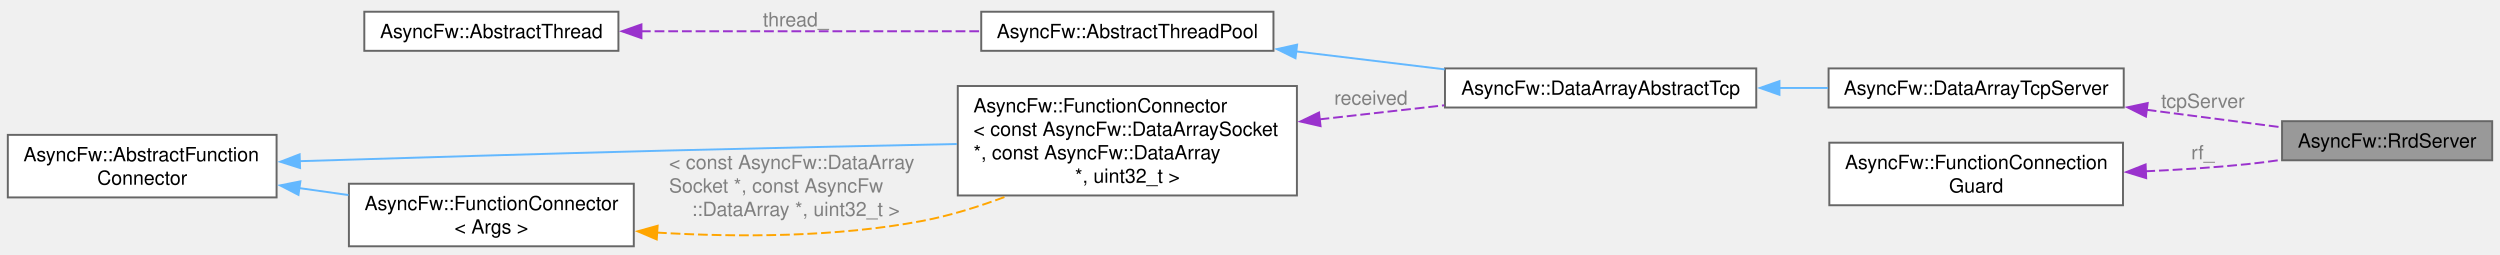
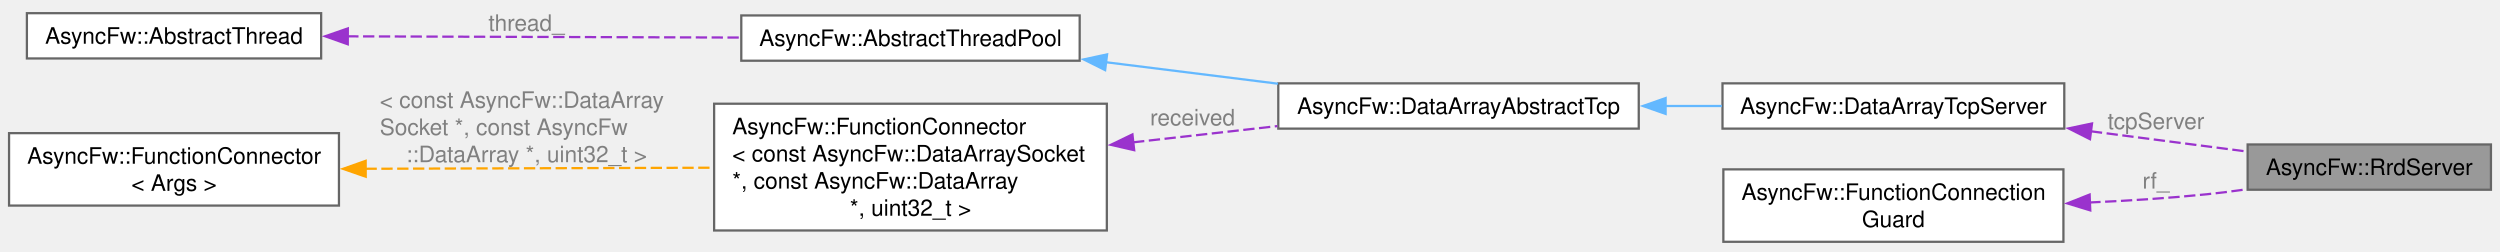
- <svg xmlns="http://www.w3.org/2000/svg" xmlns:xlink="http://www.w3.org/1999/xlink" width="1279pt" height="130pt" viewBox="0.00 0.00 1279.00 130.00">
-   <g id="graph0" class="graph" transform="scale(1 1) rotate(0) translate(4 126)">
+ <svg xmlns="http://www.w3.org/2000/svg" xmlns:xlink="http://www.w3.org/1999/xlink" width="1105pt" height="111pt" viewBox="0.00 0.00 1104.50 110.70">
+   <g id="graph0" class="graph" transform="scale(1 1) rotate(0) translate(4 106.7)">
    <g id="Node000001" class="node">
      <g id="a_Node000001">
        <a xlink:title="The RrdServer class.">
-           <polygon fill="#999999" stroke="#666666" points="1271,-64 1163.5,-64 1163.5,-44 1271,-44 1271,-64" />
-           <text text-anchor="middle" x="1217.25" y="-50.5" font-family="Helvetica,sans-Serif" font-size="10.00">AsyncFw::RrdServer</text>
+           <polygon fill="#999999" stroke="#666666" points="1096.5,-43 989,-43 989,-23 1096.5,-23 1096.5,-43" />
+           <text text-anchor="middle" x="1042.75" y="-29.5" font-family="Helvetica,sans-Serif" font-size="10.00">AsyncFw::RrdServer</text>
        </a>
      </g>
    </g>
    <g id="Node000002" class="node">
      <g id="a_Node000002">
        <a xlink:href="classAsyncFw_1_1DataArrayTcpServer.html" target="_top" xlink:title="The DataArrayTcpServer class.">
-           <polygon fill="white" stroke="#666666" points="1082.5,-91 931.5,-91 931.5,-71 1082.5,-71 1082.5,-91" />
-           <text text-anchor="middle" x="1007" y="-77.5" font-family="Helvetica,sans-Serif" font-size="10.00">AsyncFw::DataArrayTcpServer</text>
+           <polygon fill="white" stroke="#666666" points="908,-70 757,-70 757,-50 908,-50 908,-70" />
+           <text text-anchor="middle" x="832.5" y="-56.5" font-family="Helvetica,sans-Serif" font-size="10.00">AsyncFw::DataArrayTcpServer</text>
        </a>
      </g>
    </g>
    <g id="edge1_Node000001_Node000002" class="edge">
      <g id="a_edge1_Node000001_Node000002">
        <a xlink:title=" ">
-           <path fill="none" stroke="#9a32cd" stroke-dasharray="5,2" d="M1094.25,-69.82C1117.63,-66.79 1142.26,-63.59 1163.21,-60.88" />
-           <polygon fill="#9a32cd" stroke="#9a32cd" points="1093.86,-66.34 1084.39,-71.1 1094.76,-73.28 1093.86,-66.34" />
+           <path fill="none" stroke="#9a32cd" stroke-dasharray="5,2" d="M919.75,-48.82C943.13,-45.79 967.76,-42.59 988.71,-39.88" />
+           <polygon fill="#9a32cd" stroke="#9a32cd" points="919.36,-45.34 909.89,-50.1 920.26,-52.28 919.36,-45.34" />
        </a>
      </g>
-       <text text-anchor="middle" x="1123" y="-70.81" font-family="Helvetica,sans-Serif" font-size="10.00" fill="grey"> tcpServer</text>
+       <text text-anchor="middle" x="948.5" y="-49.81" font-family="Helvetica,sans-Serif" font-size="10.00" fill="grey"> tcpServer</text>
    </g>
    <g id="Node000003" class="node">
      <g id="a_Node000003">
        <a xlink:href="classAsyncFw_1_1DataArrayAbstractTcp.html" target="_top" xlink:title="The DataArrayAbstractTcp class.">
-           <polygon fill="white" stroke="#666666" points="894.5,-91 735.25,-91 735.25,-71 894.5,-71 894.5,-91" />
-           <text text-anchor="middle" x="814.88" y="-77.5" font-family="Helvetica,sans-Serif" font-size="10.00">AsyncFw::DataArrayAbstractTcp</text>
+           <polygon fill="white" stroke="#666666" points="720,-70 560.75,-70 560.75,-50 720,-50 720,-70" />
+           <text text-anchor="middle" x="640.38" y="-56.5" font-family="Helvetica,sans-Serif" font-size="10.00">AsyncFw::DataArrayAbstractTcp</text>
        </a>
      </g>
    </g>
    <g id="edge2_Node000002_Node000003" class="edge">
      <g id="a_edge2_Node000002_Node000003">
        <a xlink:title=" ">
-           <path fill="none" stroke="#63b8ff" d="M906.22,-81C914.59,-81 923.02,-81 931.23,-81" />
-           <polygon fill="#63b8ff" stroke="#63b8ff" points="906.37,-77.5 896.37,-81 906.37,-84.5 906.37,-77.5" />
+           <path fill="none" stroke="#63b8ff" d="M731.72,-60C740.09,-60 748.52,-60 756.73,-60" />
+           <polygon fill="#63b8ff" stroke="#63b8ff" points="731.87,-56.5 721.87,-60 731.87,-63.5 731.87,-56.5" />
        </a>
      </g>
    </g>
    <g id="Node000004" class="node">
      <g id="a_Node000004">
        <a xlink:href="classAsyncFw_1_1AbstractThreadPool.html" target="_top" xlink:title="Abstract base class for creating and managing thread pools.">
-           <polygon fill="white" stroke="#666666" points="647.5,-120 498,-120 498,-100 647.5,-100 647.5,-120" />
-           <text text-anchor="middle" x="572.75" y="-106.5" font-family="Helvetica,sans-Serif" font-size="10.00">AsyncFw::AbstractThreadPool</text>
+           <polygon fill="white" stroke="#666666" points="473,-100 323.5,-100 323.5,-80 473,-80 473,-100" />
+           <text text-anchor="middle" x="398.25" y="-86.5" font-family="Helvetica,sans-Serif" font-size="10.00">AsyncFw::AbstractThreadPool</text>
        </a>
      </g>
    </g>
    <g id="edge3_Node000003_Node000004" class="edge">
      <g id="a_edge3_Node000003_Node000004">
        <a xlink:title=" ">
-           <path fill="none" stroke="#63b8ff" d="M658.98,-99.71C683.77,-96.71 710.74,-93.46 735.12,-90.51" />
-           <polygon fill="#63b8ff" stroke="#63b8ff" points="658.77,-96.21 649.26,-100.88 659.6,-103.16 658.77,-96.21" />
+           <path fill="none" stroke="#63b8ff" d="M484.48,-79.35C509.27,-76.25 536.24,-72.89 560.62,-69.84" />
+           <polygon fill="#63b8ff" stroke="#63b8ff" points="484.25,-75.85 474.76,-80.57 485.11,-82.8 484.25,-75.85" />
        </a>
      </g>
    </g>
    <g id="Node000005" class="node">
      <g id="a_Node000005">
        <a xlink:href="classAsyncFw_1_1AbstractThread.html" target="_top" xlink:title="The AbstractThread class provides the base functionality for thread management.">
-           <polygon fill="white" stroke="#666666" points="312.38,-120 182.38,-120 182.38,-100 312.38,-100 312.38,-120" />
-           <text text-anchor="middle" x="247.38" y="-106.5" font-family="Helvetica,sans-Serif" font-size="10.00">AsyncFw::AbstractThread</text>
+           <polygon fill="white" stroke="#666666" points="137.88,-101 7.88,-101 7.88,-81 137.88,-81 137.88,-101" />
+           <text text-anchor="middle" x="72.88" y="-87.5" font-family="Helvetica,sans-Serif" font-size="10.00">AsyncFw::AbstractThread</text>
        </a>
      </g>
    </g>
    <g id="edge4_Node000004_Node000005" class="edge">
      <g id="a_edge4_Node000004_Node000005">
        <a xlink:title=" ">
-           <path fill="none" stroke="#9a32cd" stroke-dasharray="5,2" d="M323.89,-110C376.25,-110 445.65,-110 497.69,-110" />
-           <polygon fill="#9a32cd" stroke="#9a32cd" points="324.16,-106.5 314.16,-110 324.16,-113.5 324.16,-106.5" />
+           <path fill="none" stroke="#9a32cd" stroke-dasharray="5,2" d="M149.39,-90.77C201.75,-90.6 271.15,-90.39 323.19,-90.23" />
+           <polygon fill="#9a32cd" stroke="#9a32cd" points="149.65,-87.27 139.66,-90.8 149.67,-94.27 149.65,-87.27" />
        </a>
      </g>
-       <text text-anchor="middle" x="403.12" y="-112.5" font-family="Helvetica,sans-Serif" font-size="10.00" fill="grey"> thread_</text>
+       <text text-anchor="middle" x="228.62" y="-93.2" font-family="Helvetica,sans-Serif" font-size="10.00" fill="grey"> thread_</text>
    </g>
    <g id="Node000006" class="node">
      <g id="a_Node000006">
        <a xlink:href="classAsyncFw_1_1FunctionConnector.html" target="_top" xlink:title=" ">
-           <polygon fill="white" stroke="#666666" points="659.5,-82 486,-82 486,-26 659.5,-26 659.5,-82" />
-           <text text-anchor="start" x="494" y="-68.5" font-family="Helvetica,sans-Serif" font-size="10.00">AsyncFw::FunctionConnector</text>
-           <text text-anchor="start" x="494" y="-56.5" font-family="Helvetica,sans-Serif" font-size="10.00">&lt; const AsyncFw::DataArraySocket</text>
-           <text text-anchor="start" x="494" y="-44.5" font-family="Helvetica,sans-Serif" font-size="10.00"> *, const AsyncFw::DataArray</text>
-           <text text-anchor="middle" x="572.75" y="-32.5" font-family="Helvetica,sans-Serif" font-size="10.00"> *, uint32_t &gt;</text>
+           <polygon fill="white" stroke="#666666" points="485,-61 311.5,-61 311.5,-5 485,-5 485,-61" />
+           <text text-anchor="start" x="319.5" y="-47.5" font-family="Helvetica,sans-Serif" font-size="10.00">AsyncFw::FunctionConnector</text>
+           <text text-anchor="start" x="319.5" y="-35.5" font-family="Helvetica,sans-Serif" font-size="10.00">&lt; const AsyncFw::DataArraySocket</text>
+           <text text-anchor="start" x="319.5" y="-23.5" font-family="Helvetica,sans-Serif" font-size="10.00"> *, const AsyncFw::DataArray</text>
+           <text text-anchor="middle" x="398.25" y="-11.5" font-family="Helvetica,sans-Serif" font-size="10.00"> *, uint32_t &gt;</text>
        </a>
      </g>
    </g>
    <g id="edge5_Node000003_Node000006" class="edge">
      <g id="a_edge5_Node000003_Node000006">
        <a xlink:title=" ">
-           <path fill="none" stroke="#9a32cd" stroke-dasharray="5,2" d="M671.08,-64.94C692.29,-67.33 714.47,-69.82 734.86,-72.12" />
-           <polygon fill="#9a32cd" stroke="#9a32cd" points="671.59,-61.48 661.27,-63.84 670.81,-68.44 671.59,-61.48" />
+           <path fill="none" stroke="#9a32cd" stroke-dasharray="5,2" d="M496.58,-43.94C517.79,-46.33 539.97,-48.82 560.36,-51.12" />
+           <polygon fill="#9a32cd" stroke="#9a32cd" points="497.09,-40.48 486.77,-42.84 496.31,-47.44 497.09,-40.48" />
        </a>
      </g>
-       <text text-anchor="middle" x="697.38" y="-72.42" font-family="Helvetica,sans-Serif" font-size="10.00" fill="grey"> received</text>
+       <text text-anchor="middle" x="522.88" y="-51.42" font-family="Helvetica,sans-Serif" font-size="10.00" fill="grey"> received</text>
    </g>
    <g id="Node000007" class="node">
      <g id="a_Node000007">
-         <a xlink:href="classAsyncFw_1_1AbstractFunctionConnector.html" target="_top" xlink:title="The AbstractFunctionConnector class provides the base functionality for FunctionConnector.">
-           <polygon fill="white" stroke="#666666" points="137.5,-57 0,-57 0,-25 137.5,-25 137.5,-57" />
-           <text text-anchor="start" x="8" y="-43.5" font-family="Helvetica,sans-Serif" font-size="10.00">AsyncFw::AbstractFunction</text>
-           <text text-anchor="middle" x="68.75" y="-31.5" font-family="Helvetica,sans-Serif" font-size="10.00">Connector</text>
+         <a xlink:href="classAsyncFw_1_1FunctionConnector.html" target="_top" xlink:title="Provides a thread-safe, publisher-subscriber mechanism to establish sender-to-receivers connections.">
+           <polygon fill="white" stroke="#666666" points="145.75,-48 0,-48 0,-16 145.75,-16 145.75,-48" />
+           <text text-anchor="start" x="8" y="-34.5" font-family="Helvetica,sans-Serif" font-size="10.00">AsyncFw::FunctionConnector</text>
+           <text text-anchor="middle" x="72.88" y="-22.5" font-family="Helvetica,sans-Serif" font-size="10.00">&lt; Args &gt;</text>
        </a>
      </g>
    </g>
    <g id="edge6_Node000006_Node000007" class="edge">
      <g id="a_edge6_Node000006_Node000007">
        <a xlink:title=" ">
-           <path fill="none" stroke="#63b8ff" d="M149.34,-43.55C202.77,-45.21 274.73,-47.37 338.25,-49 386.99,-50.25 441.46,-51.43 485.53,-52.33" />
-           <polygon fill="#63b8ff" stroke="#63b8ff" points="149.51,-40.05 139.4,-43.24 149.29,-47.05 149.51,-40.05" />
+           <path fill="none" stroke="orange" stroke-dasharray="5,2" d="M157.47,-32.26C204.7,-32.4 263.62,-32.59 311.24,-32.73" />
+           <polygon fill="orange" stroke="orange" points="157.57,-28.76 147.56,-32.23 157.55,-35.76 157.57,-28.76" />
+         </a>
+       </g>
+       <text text-anchor="start" x="163.75" y="-59.18" font-family="Helvetica,sans-Serif" font-size="10.00" fill="grey"> &lt; const AsyncFw::DataArray</text>
+       <text text-anchor="start" x="163.75" y="-47.18" font-family="Helvetica,sans-Serif" font-size="10.00" fill="grey">Socket *, const AsyncFw</text>
+       <text text-anchor="middle" x="228.62" y="-35.18" font-family="Helvetica,sans-Serif" font-size="10.00" fill="grey">::DataArray *, uint32_t &gt;</text>
+     </g>
+     <g id="Node000008" class="node">
+       <g id="a_Node000008">
+         <a xlink:href="classAsyncFw_1_1FunctionConnectionGuard.html" target="_top" xlink:title="An RAII guard that automatically manages the lifecycle of a FunctionConnector connection.">
+           <polygon fill="white" stroke="#666666" points="907.62,-32 757.38,-32 757.38,0 907.62,0 907.62,-32" />
+           <text text-anchor="start" x="765.38" y="-18.5" font-family="Helvetica,sans-Serif" font-size="10.00">AsyncFw::FunctionConnection</text>
+           <text text-anchor="middle" x="832.5" y="-6.5" font-family="Helvetica,sans-Serif" font-size="10.00">Guard</text>
        </a>
      </g>
    </g>
-     <g id="Node000008" class="node">
-       <g id="a_Node000008">
-         <a xlink:href="classAsyncFw_1_1FunctionConnector.html" target="_top" xlink:title="Provides a thread-safe, publisher-subscriber mechanism to establish sender-to-receivers connections.">
-           <polygon fill="white" stroke="#666666" points="320.25,-32 174.5,-32 174.5,0 320.25,0 320.25,-32" />
-           <text text-anchor="start" x="182.5" y="-18.5" font-family="Helvetica,sans-Serif" font-size="10.00">AsyncFw::FunctionConnector</text>
-           <text text-anchor="middle" x="247.38" y="-6.5" font-family="Helvetica,sans-Serif" font-size="10.00">&lt; Args &gt;</text>
+     <g id="edge7_Node000001_Node000008" class="edge">
+       <g id="a_edge7_Node000001_Node000008">
+         <a xlink:title=" ">
+           <path fill="none" stroke="#9a32cd" stroke-dasharray="5,2" d="M919.04,-17.36C936.27,-18.13 954.24,-19.28 971,-21 976.7,-21.58 982.64,-22.35 988.54,-23.2" />
+           <polygon fill="#9a32cd" stroke="#9a32cd" points="919.48,-13.88 909.35,-16.97 919.2,-20.87 919.48,-13.88" />
        </a>
      </g>
-     </g>
-     <g id="edge8_Node000008_Node000007" class="edge">
-       <g id="a_edge8_Node000008_Node000007">
-         <a xlink:title=" ">
-           <path fill="none" stroke="#63b8ff" d="M149.12,-29.77C157.5,-28.58 165.98,-27.38 174.27,-26.21" />
-           <polygon fill="#63b8ff" stroke="#63b8ff" points="148.69,-26.29 139.28,-31.16 149.68,-33.22 148.69,-26.29" />
-         </a>
-       </g>
-     </g>
-     <g id="edge7_Node000006_Node000008" class="edge">
-       <g id="a_edge7_Node000006_Node000008">
-         <a xlink:title=" ">
-           <path fill="none" stroke="orange" stroke-dasharray="5,2" d="M332.11,-7.01C373.37,-4.56 423.66,-4.56 468,-13 482.27,-15.72 497.08,-20.36 510.9,-25.57" />
-           <polygon fill="orange" stroke="orange" points="331.98,-3.51 322.23,-7.66 332.44,-10.5 331.98,-3.51" />
-         </a>
-       </g>
-       <text text-anchor="start" x="338.25" y="-39.5" font-family="Helvetica,sans-Serif" font-size="10.00" fill="grey"> &lt; const AsyncFw::DataArray</text>
-       <text text-anchor="start" x="338.25" y="-27.5" font-family="Helvetica,sans-Serif" font-size="10.00" fill="grey">Socket *, const AsyncFw</text>
-       <text text-anchor="middle" x="403.12" y="-15.5" font-family="Helvetica,sans-Serif" font-size="10.00" fill="grey">::DataArray *, uint32_t &gt;</text>
-     </g>
-     <g id="Node000009" class="node">
-       <g id="a_Node000009">
-         <a xlink:href="classAsyncFw_1_1FunctionConnectionGuard.html" target="_top" xlink:title="An RAII guard that automatically manages the lifecycle of a FunctionConnector connection.">
-           <polygon fill="white" stroke="#666666" points="1082.12,-53 931.88,-53 931.88,-21 1082.12,-21 1082.12,-53" />
-           <text text-anchor="start" x="939.88" y="-39.5" font-family="Helvetica,sans-Serif" font-size="10.00">AsyncFw::FunctionConnection</text>
-           <text text-anchor="middle" x="1007" y="-27.5" font-family="Helvetica,sans-Serif" font-size="10.00">Guard</text>
-         </a>
-       </g>
-     </g>
-     <g id="edge9_Node000001_Node000009" class="edge">
-       <g id="a_edge9_Node000001_Node000009">
-         <a xlink:title=" ">
-           <path fill="none" stroke="#9a32cd" stroke-dasharray="5,2" d="M1093.54,-38.36C1110.77,-39.13 1128.74,-40.28 1145.5,-42 1151.2,-42.58 1157.14,-43.35 1163.04,-44.2" />
-           <polygon fill="#9a32cd" stroke="#9a32cd" points="1093.98,-34.88 1083.85,-37.97 1093.7,-41.87 1093.98,-34.88" />
-         </a>
-       </g>
-       <text text-anchor="middle" x="1123" y="-44.5" font-family="Helvetica,sans-Serif" font-size="10.00" fill="grey"> rf_</text>
+       <text text-anchor="middle" x="948.5" y="-23.5" font-family="Helvetica,sans-Serif" font-size="10.00" fill="grey"> rf_</text>
    </g>
  </g>
</svg>
